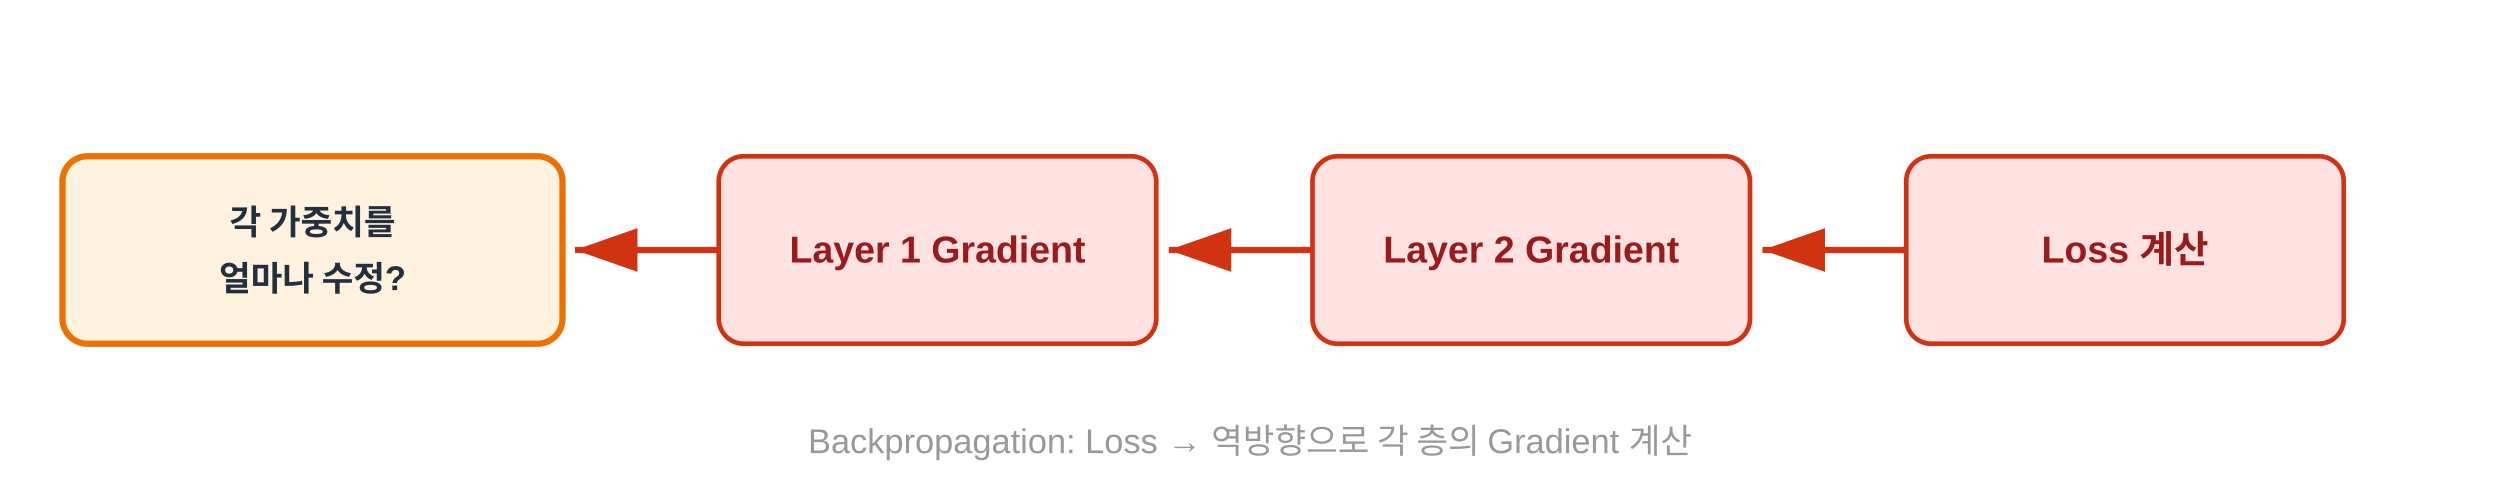
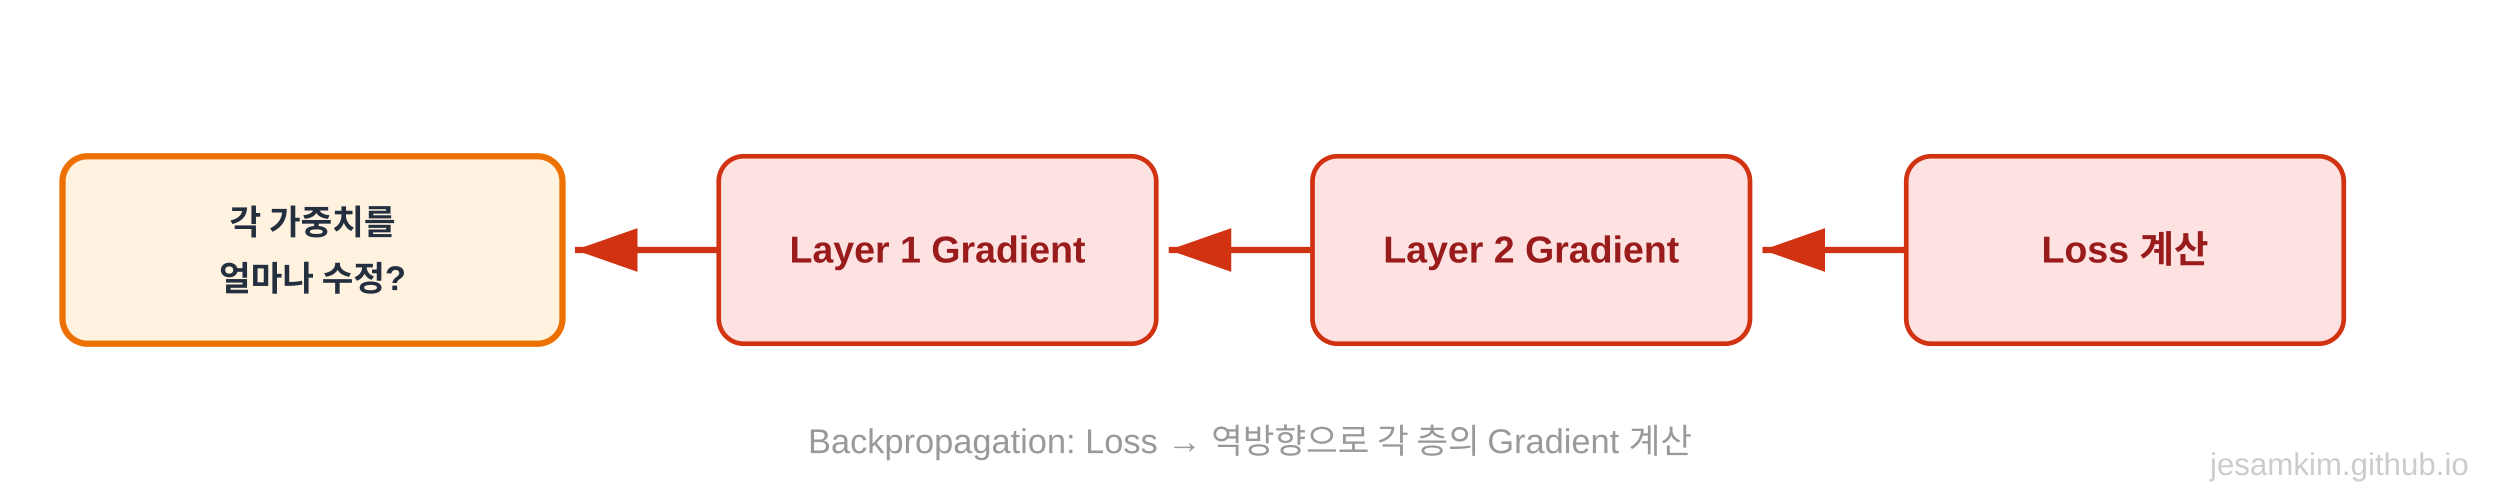
<svg xmlns="http://www.w3.org/2000/svg" viewBox="0 0 800 160" width="800" height="160">
  <rect width="800" height="160" fill="#FFFFFF" />
  <defs>
    <marker id="arr2" markerWidth="10" markerHeight="7" refX="10" refY="3.5" orient="auto" fill="#D13212">
      <polygon points="0 0, 10 3.5, 0 7" />
    </marker>
  </defs>
  <rect x="20" y="50" width="160" height="60" rx="8" fill="#FFF3E0" stroke="#ED7100" stroke-width="2" />
  <text x="100" y="75" text-anchor="middle" font-family="Arial, sans-serif" font-size="11" font-weight="bold" fill="#232F3E">각 가중치를</text>
  <text x="100" y="93" text-anchor="middle" font-family="Arial, sans-serif" font-size="11" font-weight="bold" fill="#232F3E">얼마나 수정?</text>
  <rect x="230" y="50" width="140" height="60" rx="8" fill="#FEE2E2" stroke="#D13212" stroke-width="1.5" />
  <text x="300" y="84" text-anchor="middle" font-family="Arial, sans-serif" font-size="12" font-weight="bold" fill="#991B1B">Layer 1 Gradient</text>
  <rect x="420" y="50" width="140" height="60" rx="8" fill="#FEE2E2" stroke="#D13212" stroke-width="1.5" />
  <text x="490" y="84" text-anchor="middle" font-family="Arial, sans-serif" font-size="12" font-weight="bold" fill="#991B1B">Layer 2 Gradient</text>
  <rect x="610" y="50" width="140" height="60" rx="8" fill="#FEE2E2" stroke="#D13212" stroke-width="1.5" />
  <text x="680" y="84" text-anchor="middle" font-family="Arial, sans-serif" font-size="12" font-weight="bold" fill="#991B1B">Loss 계산</text>
  <line x1="610" y1="80" x2="564" y2="80" stroke="#D13212" stroke-width="2" marker-end="url(#arr2)" />
  <line x1="420" y1="80" x2="374" y2="80" stroke="#D13212" stroke-width="2" marker-end="url(#arr2)" />
  <line x1="230" y1="80" x2="184" y2="80" stroke="#D13212" stroke-width="2" marker-end="url(#arr2)" />
  <text x="400" y="145" text-anchor="middle" font-family="Arial, sans-serif" font-size="11" fill="#999">Backpropagation: Loss → 역방향으로 각 층의 Gradient 계산</text>
+   <text x="790" y="152" text-anchor="end" font-family="Arial, sans-serif" font-size="10" fill="#CCCCCC">jesamkim.github.io</text>
</svg>
